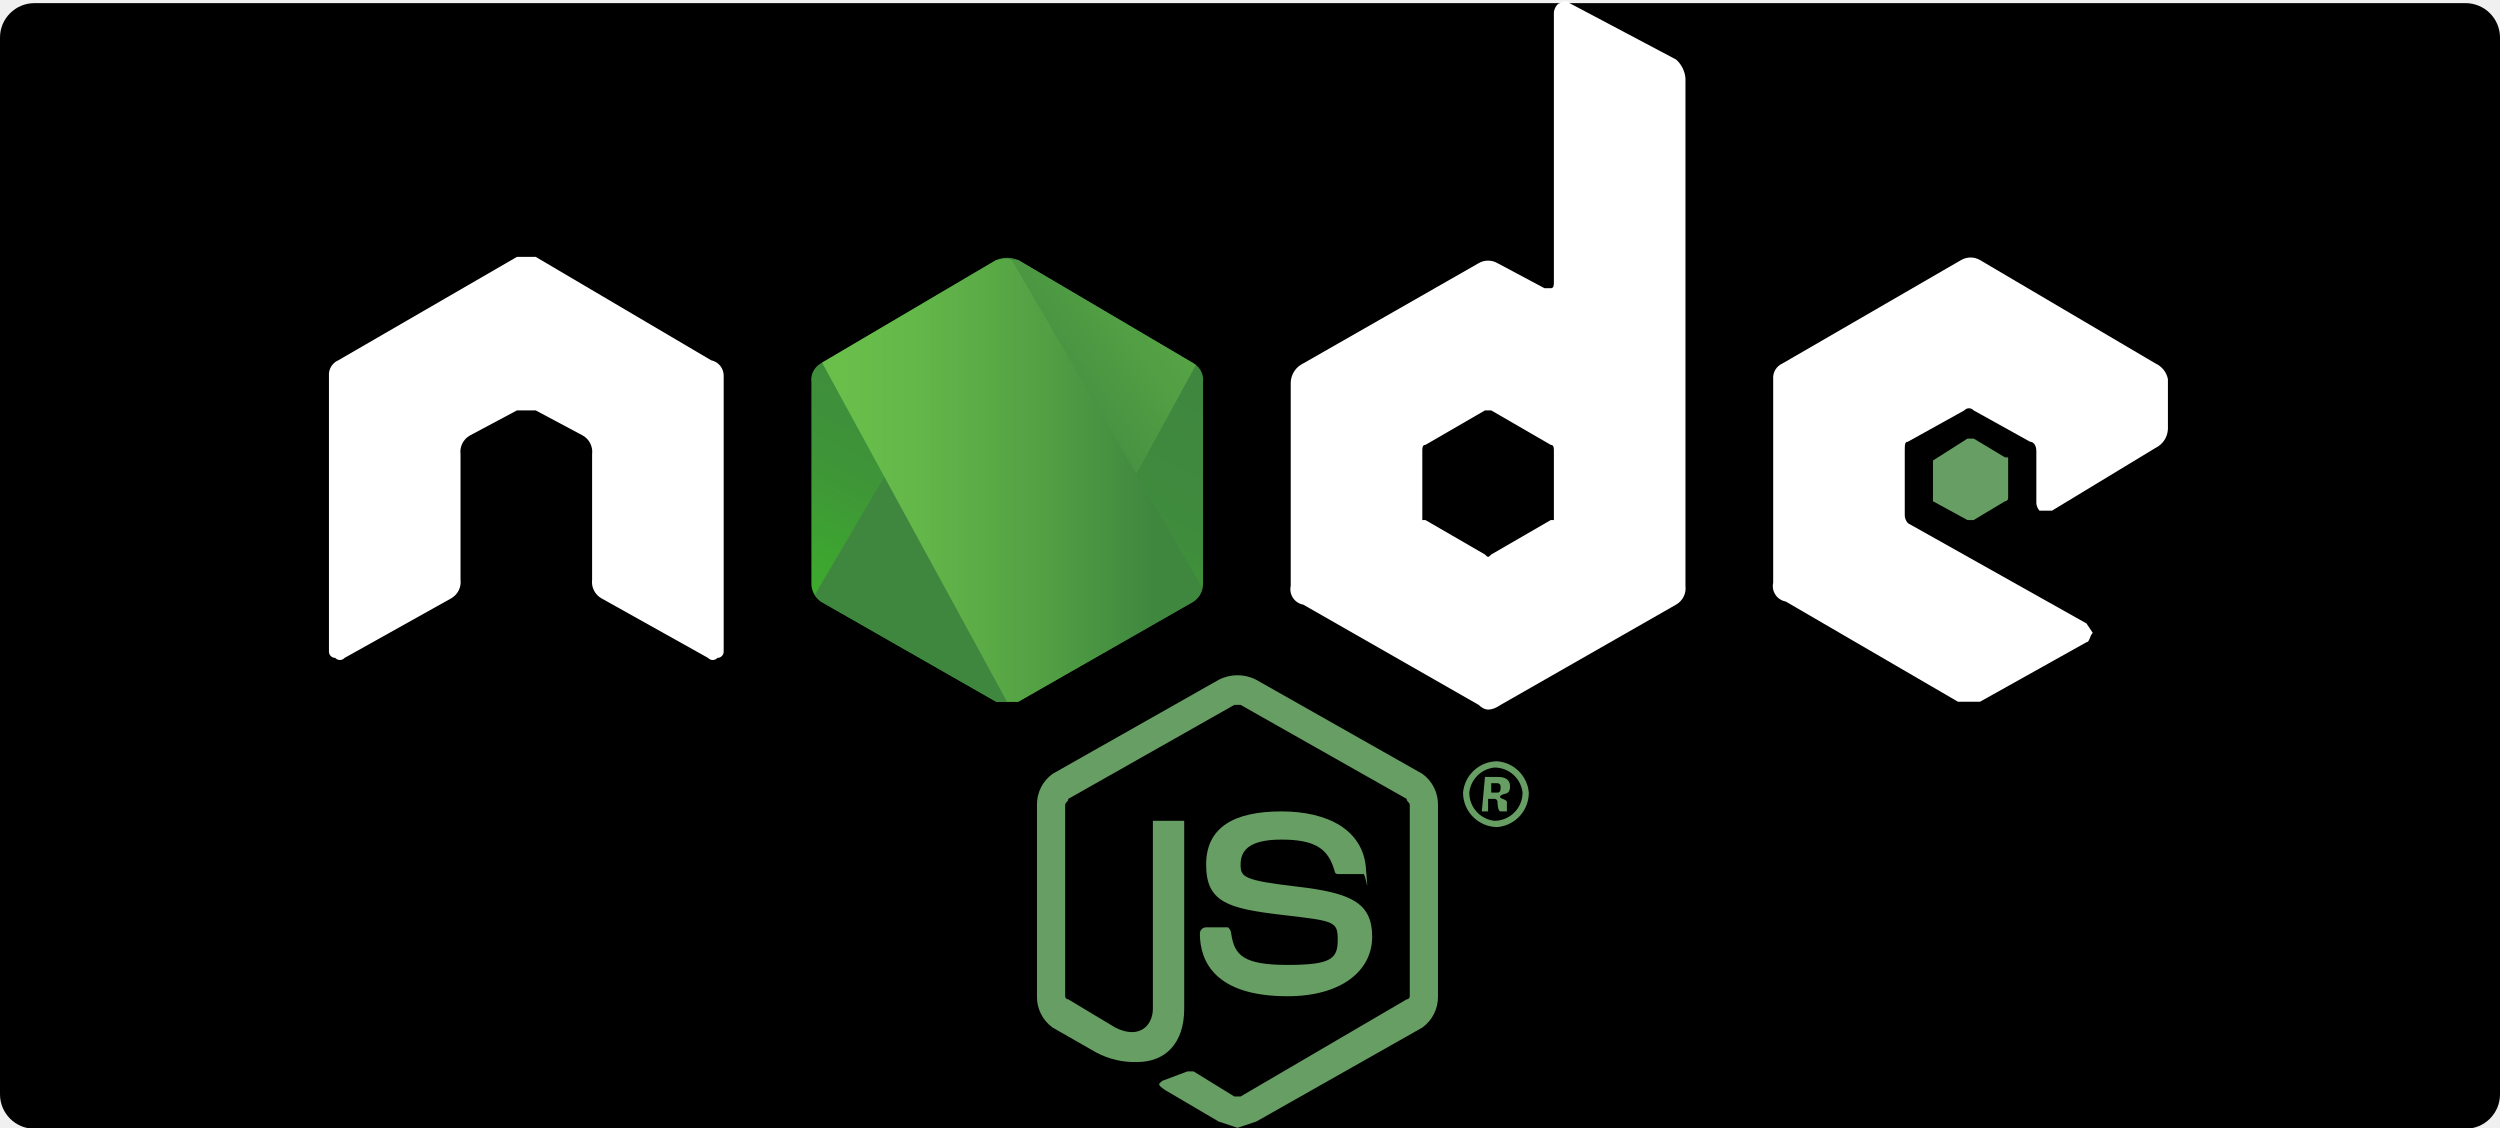
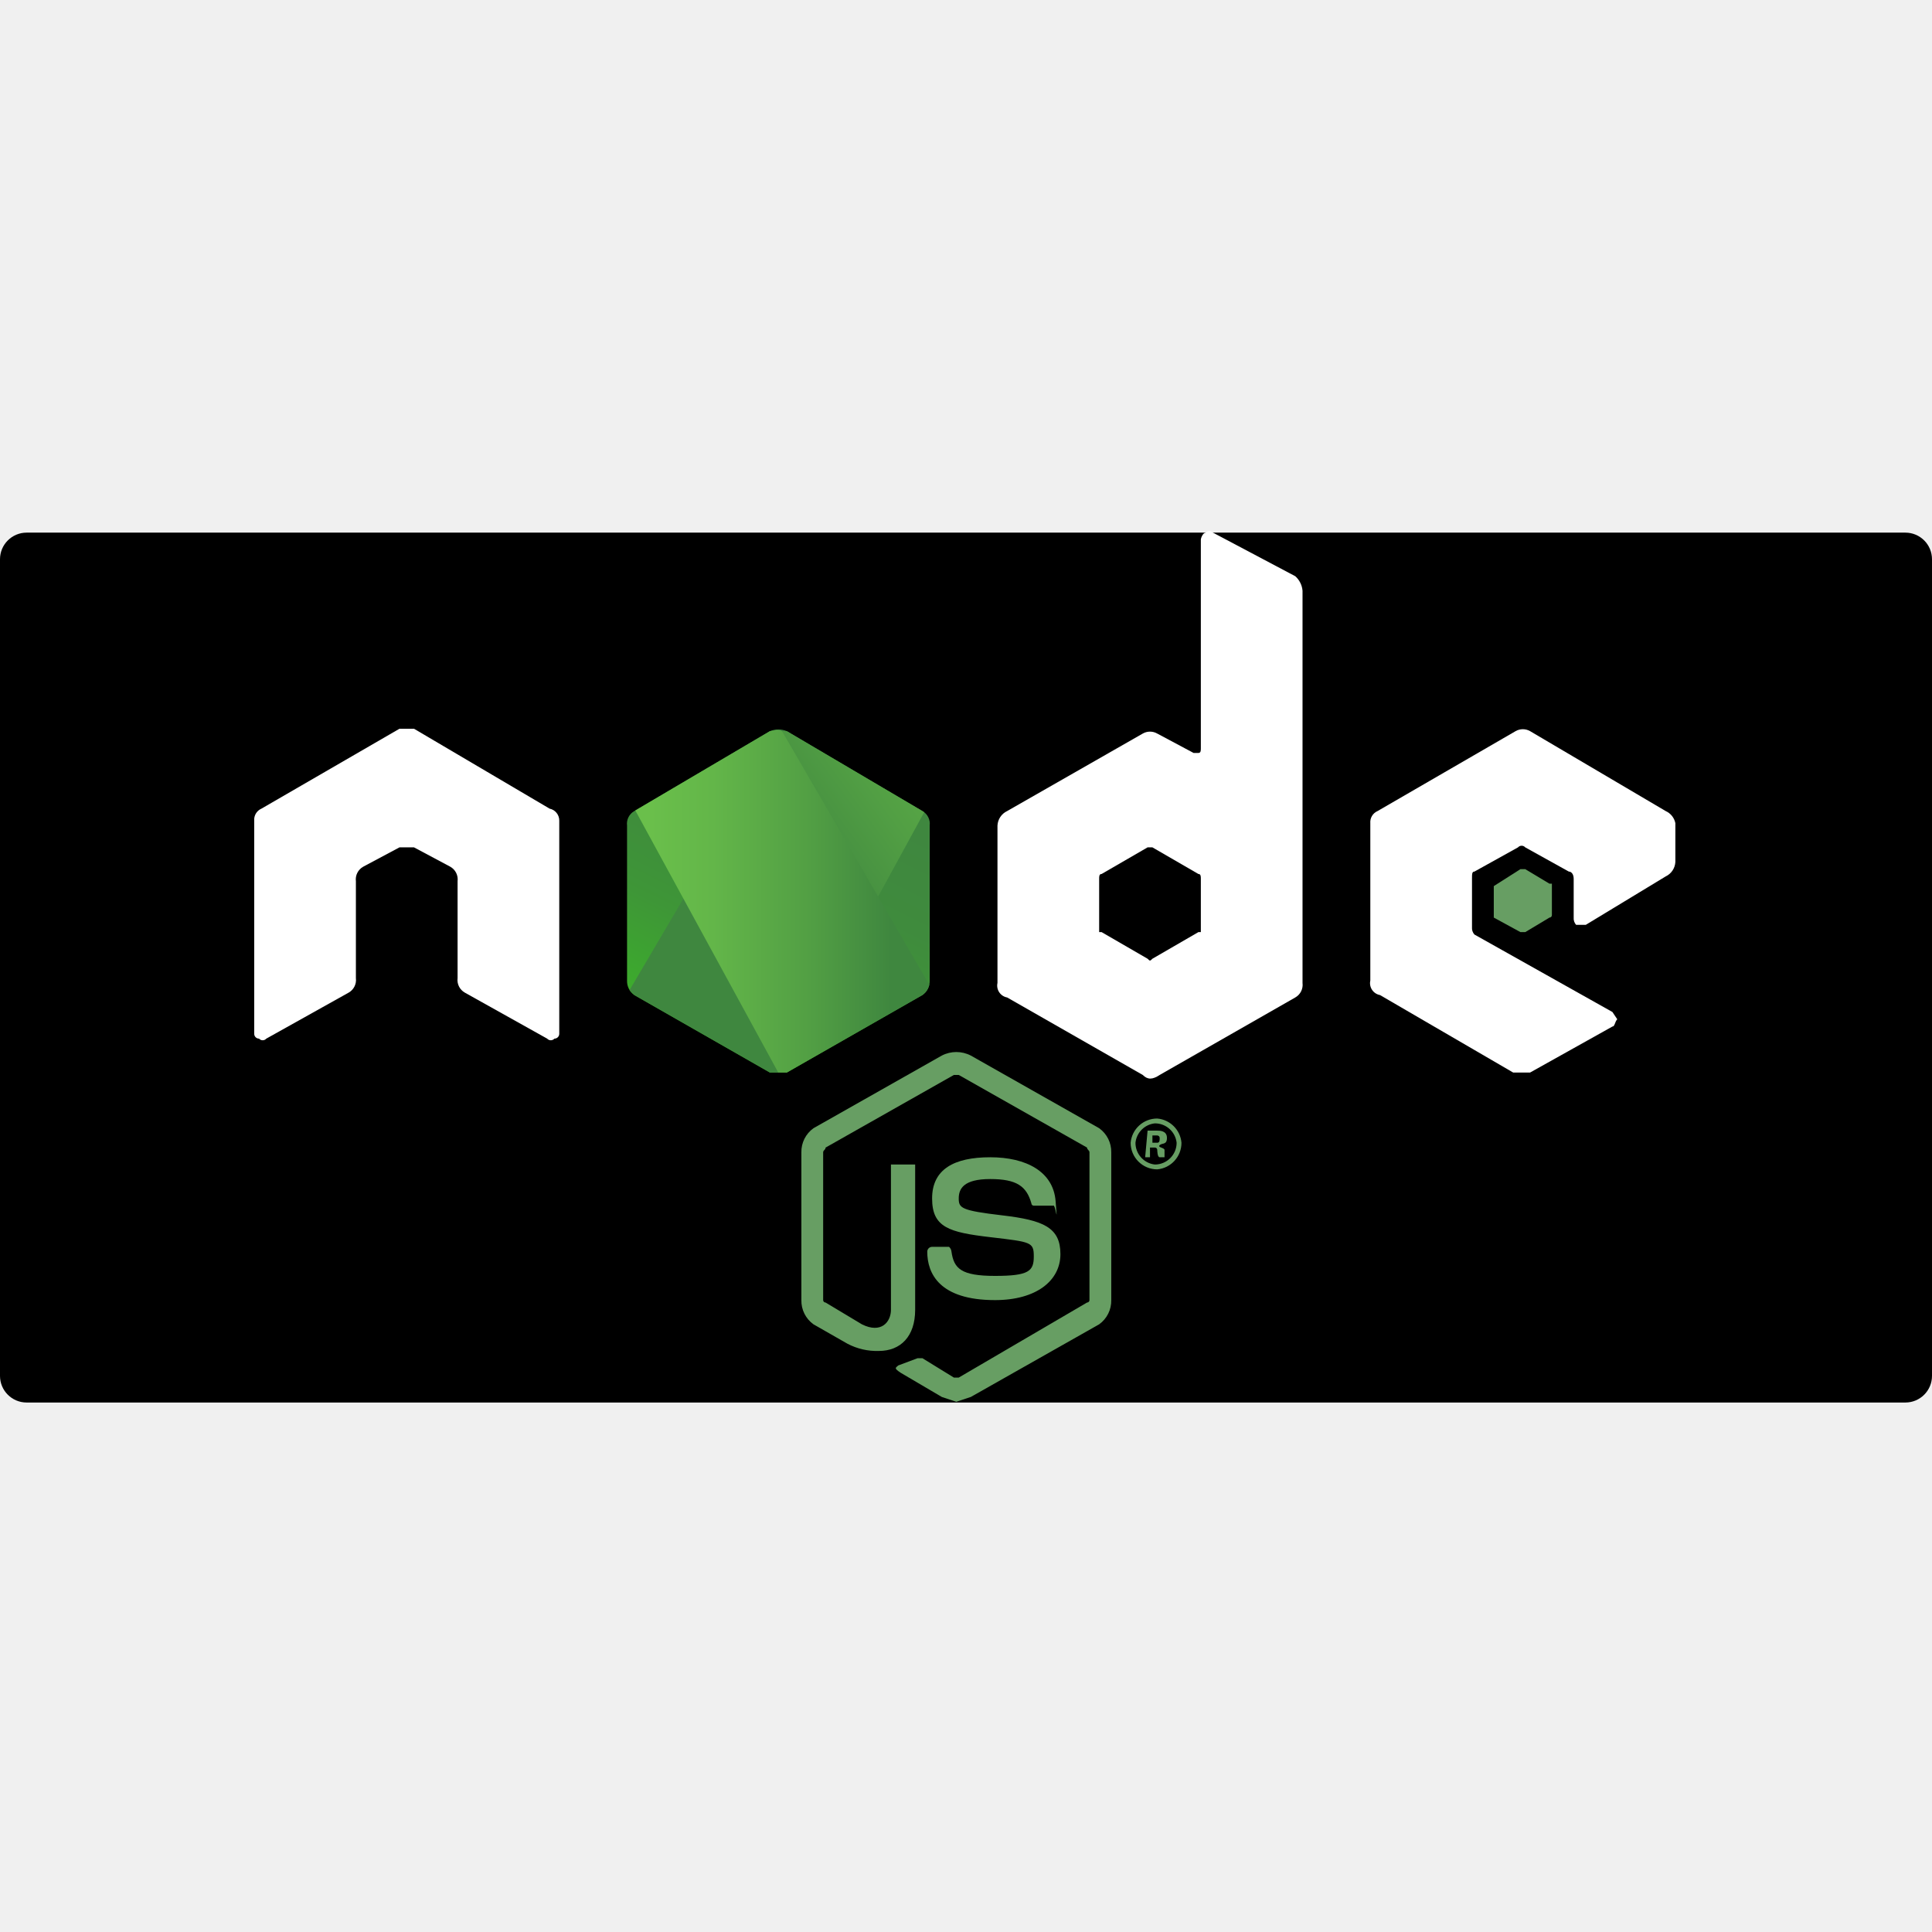
- <svg xmlns="http://www.w3.org/2000/svg" xmlns:xlink="http://www.w3.org/1999/xlink" viewBox="0 0 79.8 36">
+ <svg xmlns="http://www.w3.org/2000/svg" xmlns:xlink="http://www.w3.org/1999/xlink" width="36px" height="36px" viewBox="0 0 79.8 36">
  <defs>
    <linearGradient id="a" x1="294.52" y1="292.44" x2="289.47" y2="302.74" gradientUnits="userSpaceOnUse">
      <stop offset="0" stop-color="#3f873f" />
      <stop offset="0.33" stop-color="#3f8b3d" />
      <stop offset="0.64" stop-color="#3e9637" />
      <stop offset="0.93" stop-color="#3da92e" />
      <stop offset="1" stop-color="#3dae2b" />
    </linearGradient>
    <clipPath id="c" transform="translate(-260.1 -281.7)">
      <path d="M292.6,290a.9.9,0,0,0-.7,0l-5.6,3.3a.6.6,0,0,0-.3.6v6.4a.7.7,0,0,0,.3.6l5.6,3.2h.7l5.6-3.2a.7.7,0,0,0,.3-.6v-6.4a.6.6,0,0,0-.3-.6Z" style="fill:url(#a);clip-rule:evenodd" />
    </clipPath>
    <linearGradient id="d" x1="291.4" y1="297.83" x2="305.57" y2="287.37" gradientUnits="userSpaceOnUse">
      <stop offset="0.14" stop-color="#3f873f" />
      <stop offset="0.4" stop-color="#529f44" />
      <stop offset="0.71" stop-color="#63b649" />
      <stop offset="0.91" stop-color="#6abf4b" />
    </linearGradient>
    <linearGradient id="e" x1="25.69" y1="7.14" x2="38.61" y2="7.14" gradientUnits="userSpaceOnUse">
      <stop offset="0.09" stop-color="#6abf4b" />
      <stop offset="0.29" stop-color="#63b649" />
      <stop offset="0.6" stop-color="#529f44" />
      <stop offset="0.86" stop-color="#3f873f" />
    </linearGradient>
    <linearGradient id="f" x1="285.79" y1="297.08" x2="298.71" y2="297.08" xlink:href="#e" />
    <linearGradient id="g" x1="25.69" y1="19.02" x2="38.61" y2="19.02" xlink:href="#e" />
    <linearGradient id="h" x1="285.79" y1="302.43" x2="298.71" y2="302.43" xlink:href="#e" />
    <linearGradient id="i" x1="300.59" y1="292.14" x2="292.63" y2="308.39" xlink:href="#a" />
  </defs>
  <rect y="0.1" width="79.8" height="35.93" rx="1.1" />
  <path d="M299.6,317.7l-.6-.2-1.7-1c-.3-.2-.2-.2-.1-.3l.8-.3h.2l1.3.8h.2l5.3-3.1a.1.1,0,0,0,.1-.1v-6.1c0-.1-.1-.1-.1-.2l-5.3-3h-.2l-5.3,3c0,.1-.1.1-.1.2v6.1a.1.1,0,0,0,.1.1l1.5.9c.8.4,1.2-.1,1.2-.6v-6h1v6c0,1.1-.6,1.7-1.5,1.7a2.6,2.6,0,0,1-1.3-.3l-1.4-.8a1.2,1.2,0,0,1-.5-1v-6.1a1.2,1.2,0,0,1,.5-1l5.3-3a1.3,1.3,0,0,1,1.2,0l5.3,3a1.2,1.2,0,0,1,.5,1v6.1a1.2,1.2,0,0,1-.5,1l-5.3,3Z" transform="translate(-260.1 -281.7)" style="fill:#679e63" />
  <path d="M301.2,313.5c-2.3,0-2.8-1.1-2.8-2a.2.2,0,0,1,.2-.2h.7a.3.3,0,0,1,.1.2c.1.7.4,1,1.8,1s1.6-.2,1.6-.8-.1-.6-1.8-.8-2.4-.4-2.4-1.6.9-1.7,2.4-1.7,2.6.6,2.7,1.8,0,.1-.1.2h-.8a.1.1,0,0,1-.1-.1c-.2-.7-.6-1-1.7-1s-1.3.4-1.3.8.1.5,1.8.7,2.4.5,2.4,1.6S302.9,313.5,301.2,313.5Z" transform="translate(-260.1 -281.7)" style="fill:#679e63" />
  <path d="M308.9,307a1.1,1.1,0,0,1-1,1.1,1.1,1.1,0,0,1-1.1-1.1,1.1,1.1,0,0,1,1.1-1A1.1,1.1,0,0,1,308.9,307Zm-1.9,0a.9.9,0,0,0,.8.9.9.9,0,0,0,.9-.9.9.9,0,0,0-.9-.8A.9.9,0,0,0,307,307Zm.5-.5h.4c.1,0,.4,0,.4.3s-.2.2-.3.3.2.1.2.2v.3h-.2c-.1,0-.1-.3-.1-.3s0-.1-.1-.1h-.2v.4h-.2Zm.2.5h.2c.1,0,.1-.1.1-.2a.1.1,0,0,0-.1-.1h-.2Z" transform="translate(-260.1 -281.7)" style="fill:#679e63" />
  <path d="M283.2,293.7a.5.5,0,0,0-.4-.5l-5.6-3.3h-.6l-5.7,3.3a.5.5,0,0,0-.3.5v8.8a.2.2,0,0,0,.2.2.2.2,0,0,0,.3,0l3.4-1.9a.6.6,0,0,0,.3-.6v-4a.6.6,0,0,1,.3-.6l1.5-.8h.6l1.5.8a.6.6,0,0,1,.3.6v4a.6.6,0,0,0,.3.6l3.4,1.9a.2.2,0,0,0,.3,0,.2.2,0,0,0,.2-.2Z" transform="translate(-260.1 -281.7)" style="fill:#fff;fill-rule:evenodd" />
  <path d="M310.2,281.8a.2.2,0,0,0-.3,0c-.1,0-.2.2-.2.3v8.6c0,.1,0,.2-.1.2h-.2l-1.5-.8a.6.6,0,0,0-.6,0l-5.6,3.2a.7.7,0,0,0-.4.6v6.5a.5.5,0,0,0,.4.6l5.6,3.2c.2.2.4.2.7,0l5.6-3.2a.6.6,0,0,0,.3-.6V284.2a.9.9,0,0,0-.3-.6Zm-.5,16.5h-.1l-1.9,1.1c-.1.1-.1.1-.2,0l-1.9-1.1h-.1v-2.2c0-.1,0-.2.1-.2l1.9-1.1h.2l1.9,1.1c.1,0,.1.1.1.2Z" transform="translate(-260.1 -281.7)" style="fill:#fff;fill-rule:evenodd" />
  <path d="M328.9,296a.7.7,0,0,0,.4-.6v-1.6a.7.7,0,0,0-.4-.5l-5.6-3.3a.6.6,0,0,0-.6,0l-5.7,3.3a.5.5,0,0,0-.3.5v6.5a.5.5,0,0,0,.4.6l5.5,3.2h.7l3.4-1.9c.1,0,.1-.2.2-.3l-.2-.3-5.7-3.2a.4.4,0,0,1-.1-.3v-2c0-.2,0-.3.1-.3l1.8-1a.2.2,0,0,1,.3,0l1.8,1c.1,0,.2.1.2.3v1.6a.4.4,0,0,0,.1.3h.4Z" transform="translate(-260.1 -281.7)" style="fill:#fff;fill-rule:evenodd" />
  <path d="M322.9,295.7h.2l1,.6h.1v1.3a.1.1,0,0,1-.1.1l-1,.6h-.2l-1.1-.6h0v-1.3h0Z" transform="translate(-260.1 -281.7)" style="fill:#679e63;fill-rule:evenodd" />
  <path d="M292.6,290a.9.9,0,0,0-.7,0l-5.6,3.3a.6.6,0,0,0-.3.6v6.4a.7.7,0,0,0,.3.6l5.6,3.2h.7l5.6-3.2a.7.7,0,0,0,.3-.6v-6.4a.6.6,0,0,0-.3-.6Z" transform="translate(-260.1 -281.7)" style="fill-rule:evenodd;fill:url(#a)" />
  <g style="clip-path:url(#c)">
    <path d="M291.9,290l-5.6,3.3a.7.7,0,0,0-.4.6v6.4a.5.5,0,0,0,.2.4l6.3-10.7C292.2,289.9,292.1,290,291.9,290Z" transform="translate(-260.1 -281.7)" style="fill:none" />
    <path d="M292.4,304.2h.2l5.6-3.2a.7.7,0,0,0,.3-.6v-6.4c0-.2,0-.4-.2-.5Z" transform="translate(-260.1 -281.7)" style="fill:none" />
    <path d="M298.2,293.3l-5.6-3.3h-.2l-6.3,10.7.2.2,5.6,3.2h.5l5.9-10.8Z" transform="translate(-260.1 -281.7)" style="fill:url(#d)" />
    <path d="M298.5,300.3v-6.4a.6.6,0,0,0-.3-.6l-5.6-3.3h-.2l6.1,10.5Z" transform="translate(-260.1 -281.7)" style="fill:none" />
    <path d="M286.3,293.3a.7.7,0,0,0-.4.6v6.4a.8.8,0,0,0,.4.6l5.6,3.2h.4l-6-11Z" transform="translate(-260.1 -281.7)" style="fill:none" />
    <polygon points="31.6 7.1 31.5 7.2 31.7 7.2 31.6 7.1" style="fill:url(#e)" />
    <path d="M298.2,300.9a.5.5,0,0,0,.3-.4L292.4,290c-.2-.1-.4,0-.5,0l-5.6,3.2,6,11h.3Z" transform="translate(-260.1 -281.7)" style="fill:url(#f)" />
    <polygon points="38.6 19 38.6 19 38.6 19.1 38.6 19" style="fill:url(#g)" />
    <path d="M298.2,300.9l-5.6,3.2h-.3l.2.2,6.2-3.6h0l-.2-.2A.5.5,0,0,1,298.2,300.9Z" transform="translate(-260.1 -281.7)" style="fill:url(#h)" />
    <path d="M298.2,300.9l-5.6,3.2h-.3l.2.2,6.2-3.6h0l-.2-.2A.5.5,0,0,1,298.2,300.9Z" transform="translate(-260.1 -281.7)" style="fill:url(#i)" />
  </g>
</svg>
